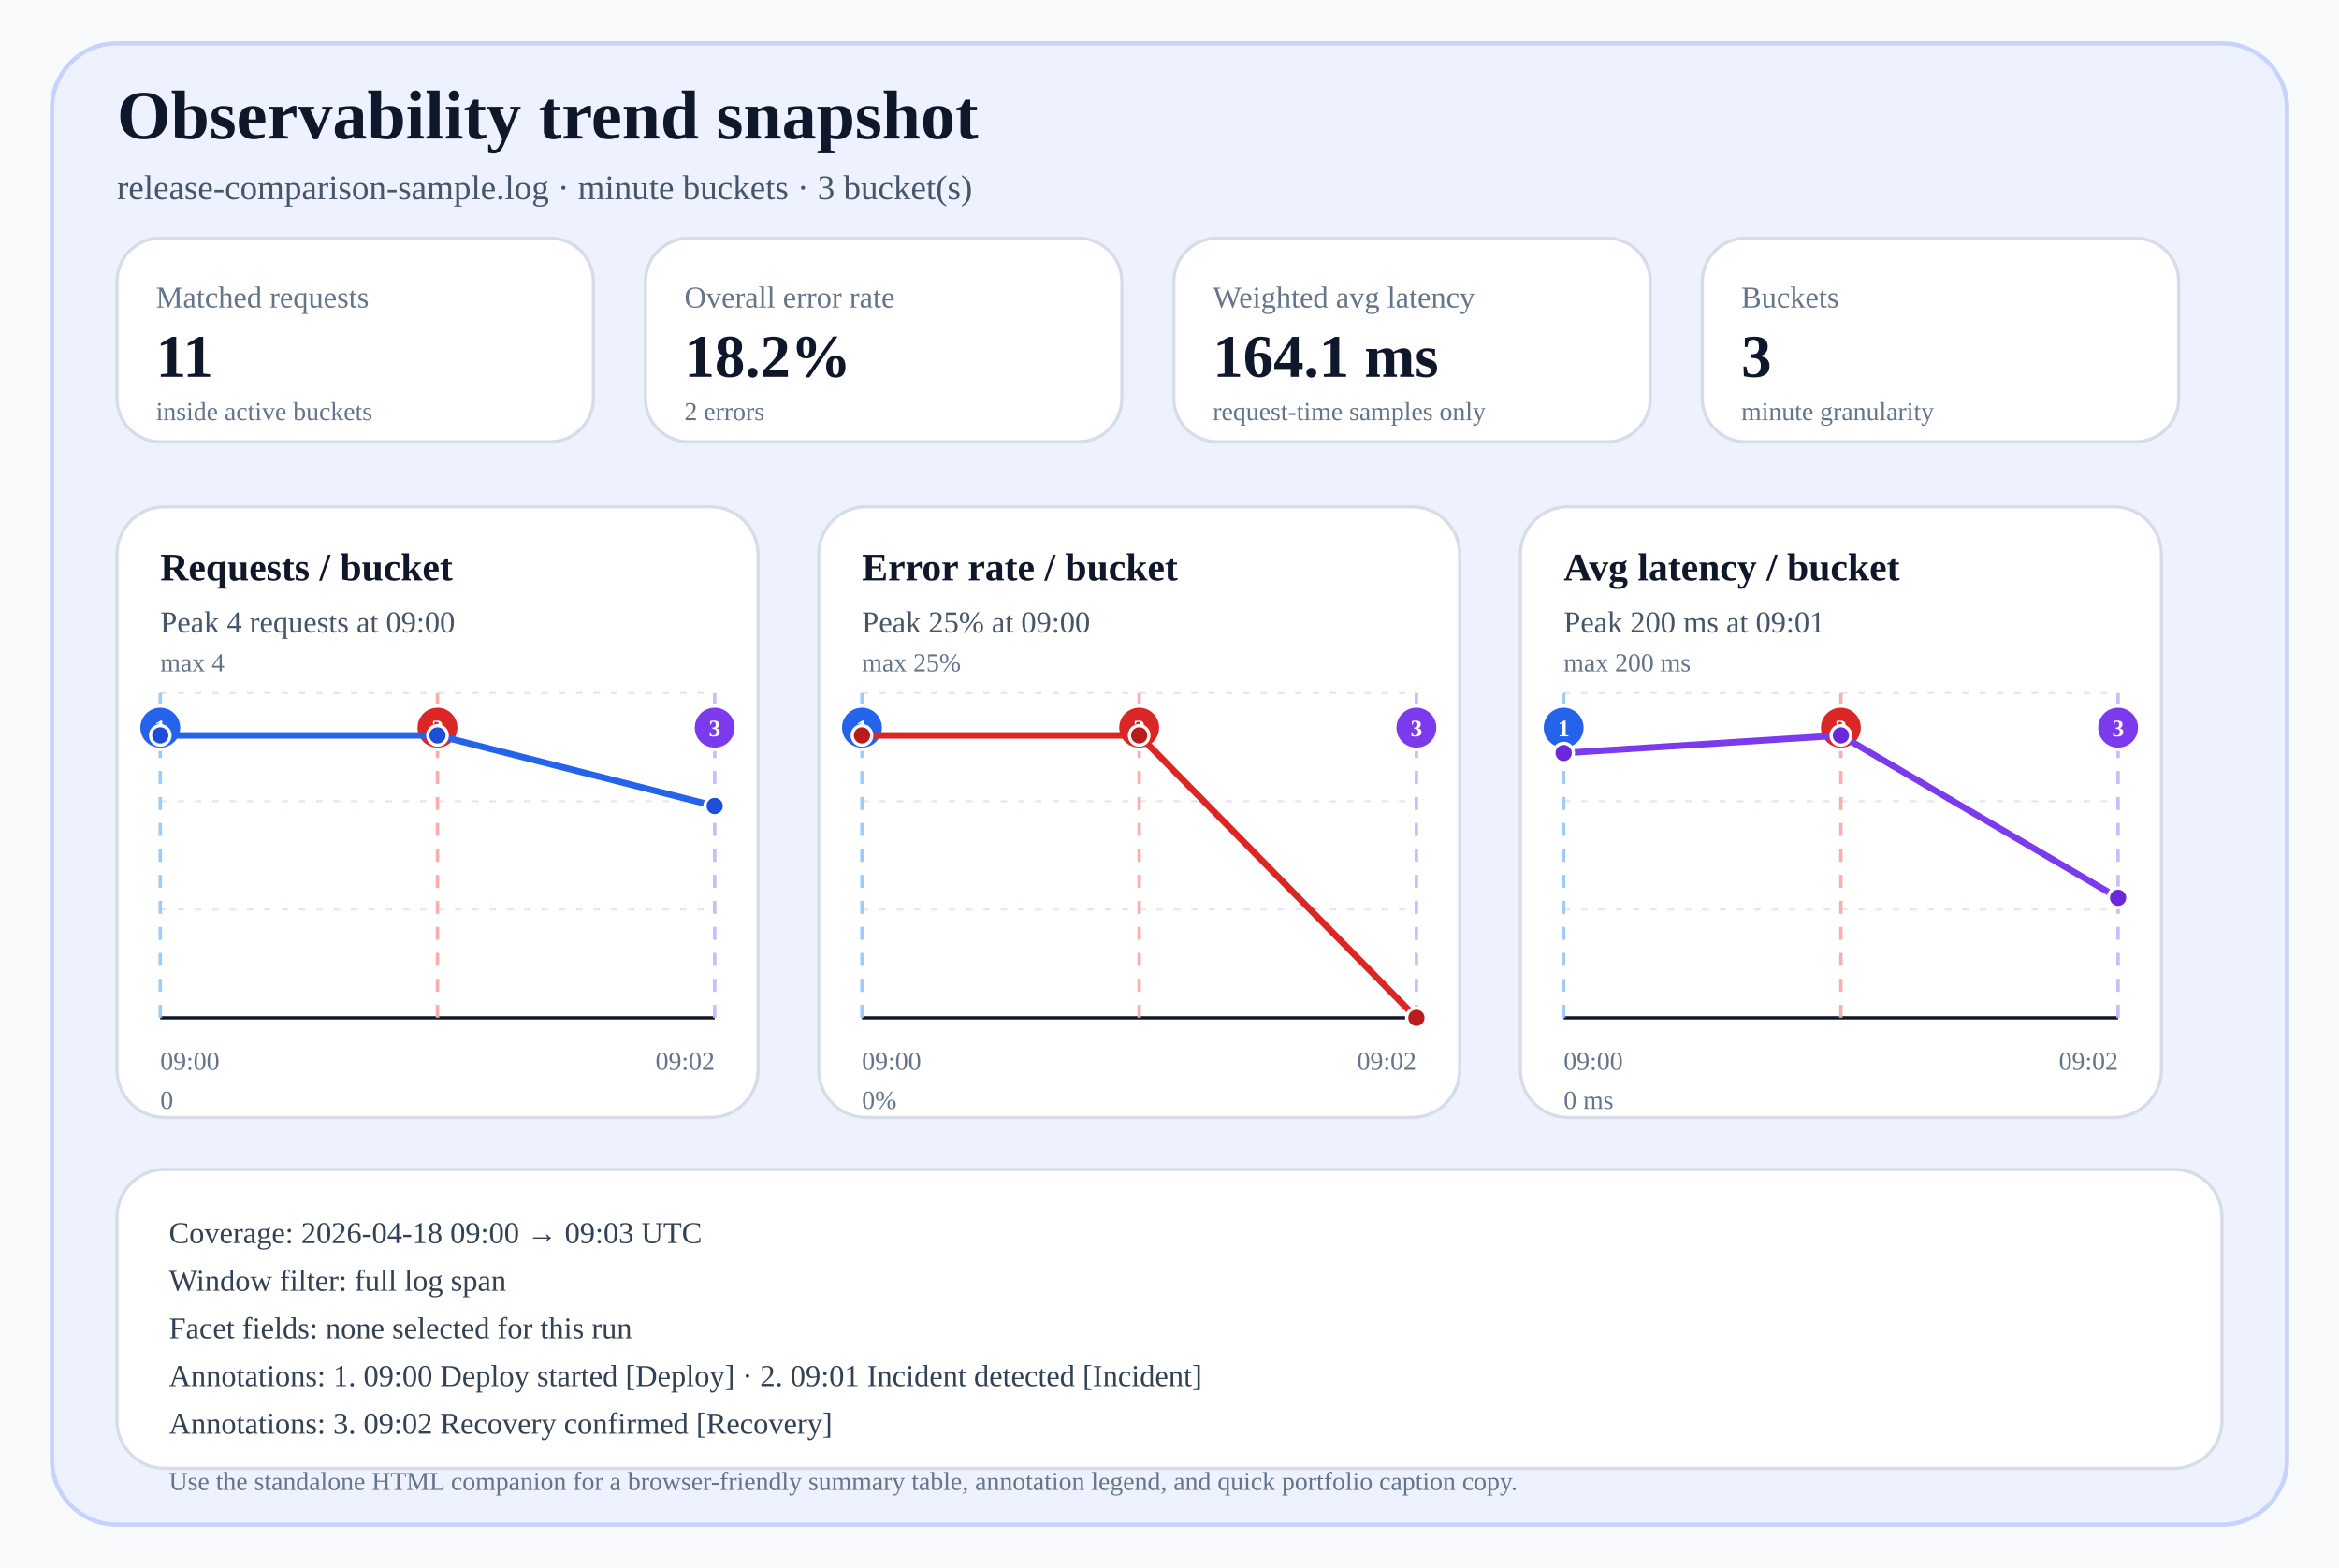
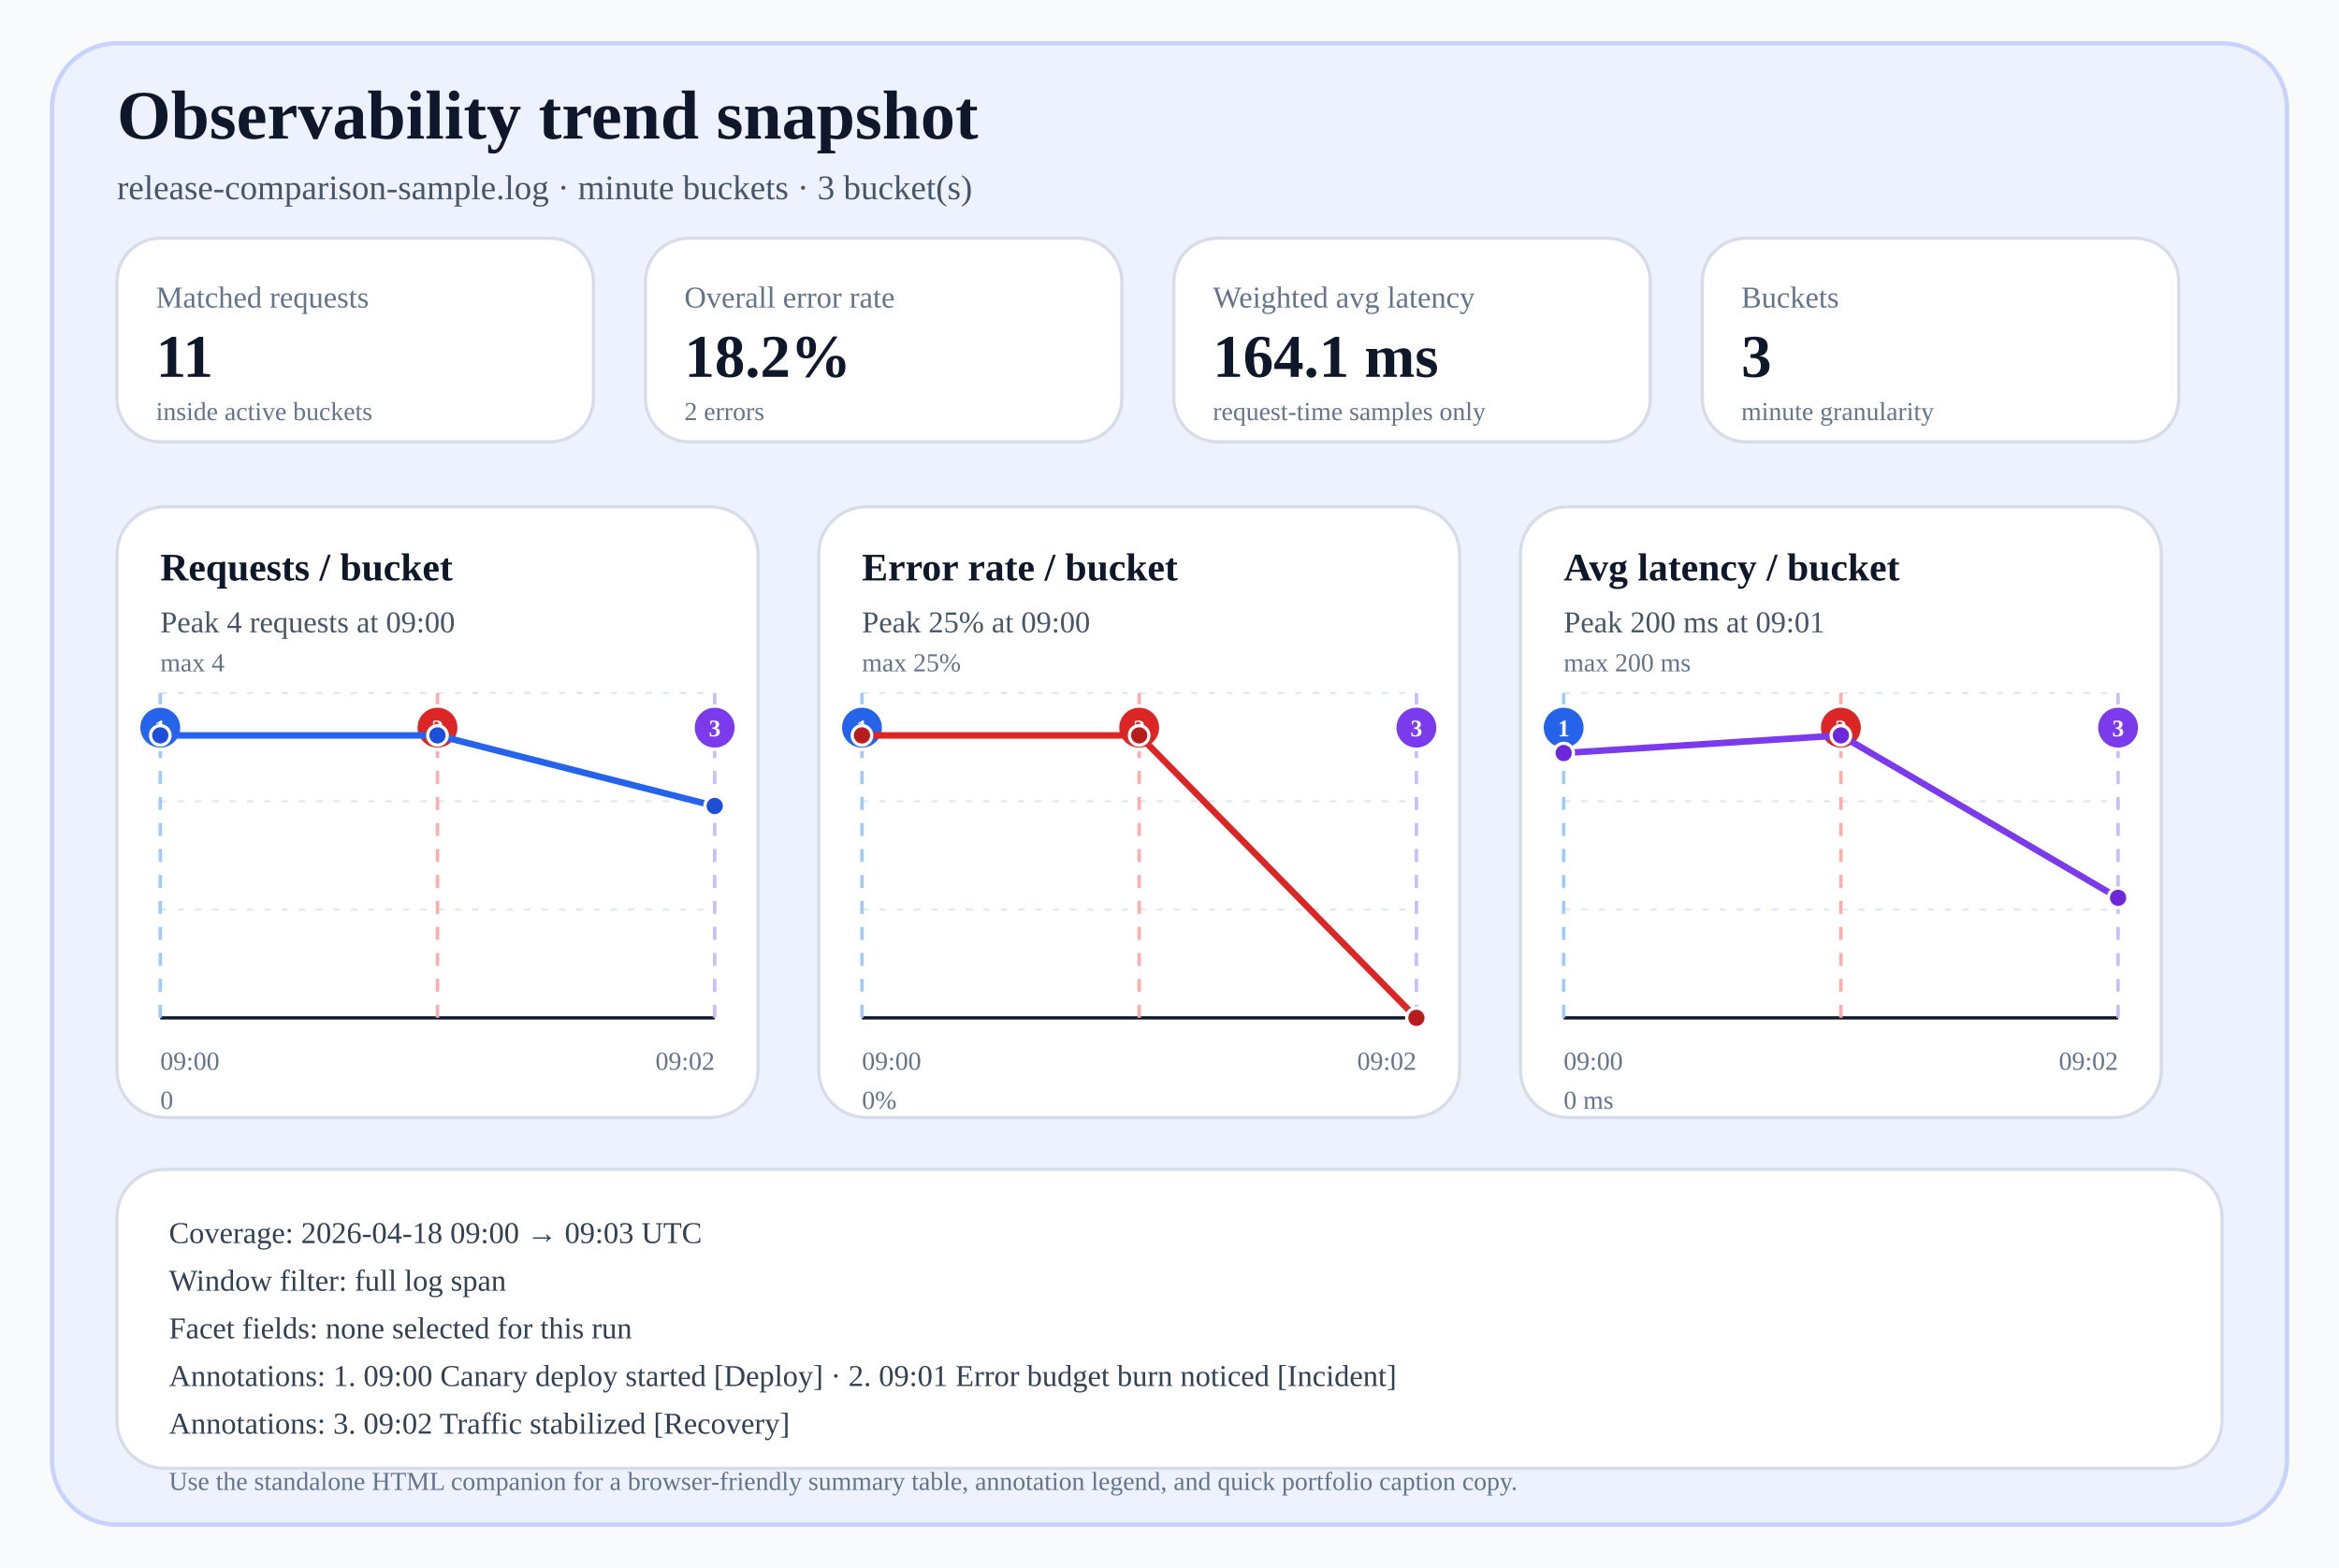
<svg xmlns="http://www.w3.org/2000/svg" width="1080" height="724" viewBox="0 0 1080 724" role="img" aria-labelledby="log-trend-card-title log-trend-card-desc">
  <rect width="100%" height="100%" fill="#f8fafc" />
  <rect x="24" y="20" width="1032" height="684" rx="30" fill="#eef2ff" stroke="#c7d2fe" stroke-width="2" />
  <text x="54" y="64" font-size="32" font-weight="700" fill="#0f172a">Observability trend snapshot</text>
  <text x="54" y="92" font-size="16" fill="#475569">release-comparison-sample.log · minute buckets · 3 bucket(s)</text>
  <rect x="54" y="110" width="220" height="94" rx="20" fill="#ffffff" stroke="#d7dde8" stroke-width="1.5" />
  <text x="72" y="142" font-size="14" fill="#64748b">Matched requests</text>
  <text x="72" y="174" font-size="28" font-weight="700" fill="#0f172a">11</text>
  <text x="72" y="194" font-size="12" fill="#64748b">inside active buckets</text>
  <rect x="298" y="110" width="220" height="94" rx="20" fill="#ffffff" stroke="#d7dde8" stroke-width="1.5" />
  <text x="316" y="142" font-size="14" fill="#64748b">Overall error rate</text>
  <text x="316" y="174" font-size="28" font-weight="700" fill="#0f172a">18.2%</text>
  <text x="316" y="194" font-size="12" fill="#64748b">2 errors</text>
  <rect x="542" y="110" width="220" height="94" rx="20" fill="#ffffff" stroke="#d7dde8" stroke-width="1.5" />
  <text x="560" y="142" font-size="14" fill="#64748b">Weighted avg latency</text>
  <text x="560" y="174" font-size="28" font-weight="700" fill="#0f172a">164.1 ms</text>
  <text x="560" y="194" font-size="12" fill="#64748b">request-time samples only</text>
  <rect x="786" y="110" width="220" height="94" rx="20" fill="#ffffff" stroke="#d7dde8" stroke-width="1.5" />
  <text x="804" y="142" font-size="14" fill="#64748b">Buckets</text>
  <text x="804" y="174" font-size="28" font-weight="700" fill="#0f172a">3</text>
  <text x="804" y="194" font-size="12" fill="#64748b">minute granularity</text>
  <rect x="54" y="234" width="296" height="282" rx="22" fill="#ffffff" stroke="#d7dde8" stroke-width="1.5" />
  <text x="74" y="268" font-size="18" font-weight="700" fill="#0f172a">Requests / bucket</text>
  <text x="74" y="292" font-size="14" fill="#475569">Peak 4 requests at 09:00</text>
  <line x1="74" y1="320.00" x2="330" y2="320.00" stroke="#e2e8f0" stroke-width="1" stroke-dasharray="3 5" />
  <line x1="74" y1="370.00" x2="330" y2="370.00" stroke="#e2e8f0" stroke-width="1" stroke-dasharray="3 5" />
  <line x1="74" y1="420.00" x2="330" y2="420.00" stroke="#e2e8f0" stroke-width="1" stroke-dasharray="3 5" />
  <line x1="74" y1="470.00" x2="330" y2="470.00" stroke="#e2e8f0" stroke-width="1" stroke-dasharray="3 5" />
  <line x1="74" y1="470" x2="330" y2="470" stroke="#0f172a" stroke-width="1.5" />
  <line x1="74.00" y1="320.00" x2="74.00" y2="470.00" stroke="#93c5fd" stroke-width="1.6" stroke-dasharray="6 6" opacity="0.9" />
  <circle cx="74.00" cy="336.00" r="10" fill="#2563eb" stroke="#ffffff" stroke-width="1.6" />
  <text x="74.00" y="340.00" font-size="11" font-weight="700" text-anchor="middle" fill="#ffffff">1</text>
  <line x1="202.00" y1="320.00" x2="202.00" y2="470.00" stroke="#fca5a5" stroke-width="1.6" stroke-dasharray="6 6" opacity="0.9" />
  <circle cx="202.00" cy="336.00" r="10" fill="#dc2626" stroke="#ffffff" stroke-width="1.6" />
  <text x="202.00" y="340.00" font-size="11" font-weight="700" text-anchor="middle" fill="#ffffff">2</text>
  <line x1="330.00" y1="320.00" x2="330.00" y2="470.00" stroke="#c4b5fd" stroke-width="1.6" stroke-dasharray="6 6" opacity="0.9" />
  <circle cx="330.00" cy="336.00" r="10" fill="#7c3aed" stroke="#ffffff" stroke-width="1.6" />
  <text x="330.00" y="340.00" font-size="11" font-weight="700" text-anchor="middle" fill="#ffffff">3</text>
  <polyline fill="none" stroke="#2563eb" stroke-width="3" stroke-linecap="round" stroke-linejoin="round" points="74.00,339.57 202.00,339.57 330.00,372.17" />
  <circle cx="74.00" cy="339.57" r="4.5" fill="#1d4ed8" stroke="#ffffff" stroke-width="1.5" />
  <circle cx="202.00" cy="339.57" r="4.5" fill="#1d4ed8" stroke="#ffffff" stroke-width="1.5" />
  <circle cx="330.00" cy="372.17" r="4.5" fill="#1d4ed8" stroke="#ffffff" stroke-width="1.5" />
  <text x="74" y="494" font-size="12" fill="#64748b">09:00</text>
  <text x="330" y="494" font-size="12" text-anchor="end" fill="#64748b">09:02</text>
  <text x="74" y="310" font-size="12" fill="#64748b">max 4</text>
  <text x="74" y="512" font-size="12" fill="#64748b">0</text>
  <rect x="378" y="234" width="296" height="282" rx="22" fill="#ffffff" stroke="#d7dde8" stroke-width="1.5" />
  <text x="398" y="268" font-size="18" font-weight="700" fill="#0f172a">Error rate / bucket</text>
  <text x="398" y="292" font-size="14" fill="#475569">Peak 25% at 09:00</text>
  <line x1="398" y1="320.00" x2="654" y2="320.00" stroke="#e2e8f0" stroke-width="1" stroke-dasharray="3 5" />
  <line x1="398" y1="370.00" x2="654" y2="370.00" stroke="#e2e8f0" stroke-width="1" stroke-dasharray="3 5" />
  <line x1="398" y1="420.00" x2="654" y2="420.00" stroke="#e2e8f0" stroke-width="1" stroke-dasharray="3 5" />
  <line x1="398" y1="470.00" x2="654" y2="470.00" stroke="#e2e8f0" stroke-width="1" stroke-dasharray="3 5" />
  <line x1="398" y1="470" x2="654" y2="470" stroke="#0f172a" stroke-width="1.5" />
  <line x1="398.00" y1="320.00" x2="398.00" y2="470.00" stroke="#93c5fd" stroke-width="1.6" stroke-dasharray="6 6" opacity="0.9" />
  <circle cx="398.00" cy="336.00" r="10" fill="#2563eb" stroke="#ffffff" stroke-width="1.6" />
  <text x="398.00" y="340.00" font-size="11" font-weight="700" text-anchor="middle" fill="#ffffff">1</text>
  <line x1="526.00" y1="320.00" x2="526.00" y2="470.00" stroke="#fca5a5" stroke-width="1.6" stroke-dasharray="6 6" opacity="0.9" />
  <circle cx="526.00" cy="336.00" r="10" fill="#dc2626" stroke="#ffffff" stroke-width="1.6" />
  <text x="526.00" y="340.00" font-size="11" font-weight="700" text-anchor="middle" fill="#ffffff">2</text>
  <line x1="654.00" y1="320.00" x2="654.00" y2="470.00" stroke="#c4b5fd" stroke-width="1.6" stroke-dasharray="6 6" opacity="0.9" />
  <circle cx="654.00" cy="336.00" r="10" fill="#7c3aed" stroke="#ffffff" stroke-width="1.6" />
  <text x="654.00" y="340.00" font-size="11" font-weight="700" text-anchor="middle" fill="#ffffff">3</text>
  <polyline fill="none" stroke="#dc2626" stroke-width="3" stroke-linecap="round" stroke-linejoin="round" points="398.00,339.57 526.00,339.57 654.00,470.00" />
  <circle cx="398.00" cy="339.57" r="4.5" fill="#b91c1c" stroke="#ffffff" stroke-width="1.5" />
  <circle cx="526.00" cy="339.57" r="4.5" fill="#b91c1c" stroke="#ffffff" stroke-width="1.5" />
  <circle cx="654.00" cy="470.00" r="4.5" fill="#b91c1c" stroke="#ffffff" stroke-width="1.5" />
  <text x="398" y="494" font-size="12" fill="#64748b">09:00</text>
  <text x="654" y="494" font-size="12" text-anchor="end" fill="#64748b">09:02</text>
  <text x="398" y="310" font-size="12" fill="#64748b">max 25%</text>
  <text x="398" y="512" font-size="12" fill="#64748b">0%</text>
  <rect x="702" y="234" width="296" height="282" rx="22" fill="#ffffff" stroke="#d7dde8" stroke-width="1.5" />
  <text x="722" y="268" font-size="18" font-weight="700" fill="#0f172a">Avg latency / bucket</text>
  <text x="722" y="292" font-size="14" fill="#475569">Peak 200 ms at 09:01</text>
  <line x1="722" y1="320.00" x2="978" y2="320.00" stroke="#e2e8f0" stroke-width="1" stroke-dasharray="3 5" />
  <line x1="722" y1="370.00" x2="978" y2="370.00" stroke="#e2e8f0" stroke-width="1" stroke-dasharray="3 5" />
  <line x1="722" y1="420.00" x2="978" y2="420.00" stroke="#e2e8f0" stroke-width="1" stroke-dasharray="3 5" />
  <line x1="722" y1="470.00" x2="978" y2="470.00" stroke="#e2e8f0" stroke-width="1" stroke-dasharray="3 5" />
  <line x1="722" y1="470" x2="978" y2="470" stroke="#0f172a" stroke-width="1.5" />
  <line x1="722.00" y1="320.00" x2="722.00" y2="470.00" stroke="#93c5fd" stroke-width="1.6" stroke-dasharray="6 6" opacity="0.9" />
  <circle cx="722.00" cy="336.00" r="10" fill="#2563eb" stroke="#ffffff" stroke-width="1.6" />
  <text x="722.00" y="340.00" font-size="11" font-weight="700" text-anchor="middle" fill="#ffffff">1</text>
  <line x1="850.00" y1="320.00" x2="850.00" y2="470.00" stroke="#fca5a5" stroke-width="1.6" stroke-dasharray="6 6" opacity="0.9" />
  <circle cx="850.00" cy="336.00" r="10" fill="#dc2626" stroke="#ffffff" stroke-width="1.6" />
  <text x="850.00" y="340.00" font-size="11" font-weight="700" text-anchor="middle" fill="#ffffff">2</text>
  <line x1="978.00" y1="320.00" x2="978.00" y2="470.00" stroke="#c4b5fd" stroke-width="1.6" stroke-dasharray="6 6" opacity="0.9" />
  <circle cx="978.00" cy="336.00" r="10" fill="#7c3aed" stroke="#ffffff" stroke-width="1.6" />
  <text x="978.00" y="340.00" font-size="11" font-weight="700" text-anchor="middle" fill="#ffffff">3</text>
  <polyline fill="none" stroke="#7c3aed" stroke-width="3" stroke-linecap="round" stroke-linejoin="round" points="722.00,347.72 850.00,339.57 978.00,414.57" />
  <circle cx="722.00" cy="347.72" r="4.5" fill="#6d28d9" stroke="#ffffff" stroke-width="1.5" />
  <circle cx="850.00" cy="339.57" r="4.5" fill="#6d28d9" stroke="#ffffff" stroke-width="1.5" />
  <circle cx="978.00" cy="414.57" r="4.5" fill="#6d28d9" stroke="#ffffff" stroke-width="1.5" />
  <text x="722" y="494" font-size="12" fill="#64748b">09:00</text>
  <text x="978" y="494" font-size="12" text-anchor="end" fill="#64748b">09:02</text>
  <text x="722" y="310" font-size="12" fill="#64748b">max 200 ms</text>
  <text x="722" y="512" font-size="12" fill="#64748b">0 ms</text>
  <rect x="54" y="540" width="972" height="138" rx="22" fill="#ffffff" stroke="#d7dde8" stroke-width="1.5" />
  <text x="78" y="574" font-size="14" fill="#334155">Coverage: 2026-04-18 09:00 → 09:03 UTC</text>
  <text x="78" y="596" font-size="14" fill="#334155">Window filter: full log span</text>
  <text x="78" y="618" font-size="14" fill="#334155">Facet fields: none selected for this run</text>
-   <text x="78" y="640" font-size="14" fill="#334155">Annotations: 1. 09:00 Deploy started [Deploy] · 2. 09:01 Incident detected [Incident]</text>
-   <text x="78" y="662" font-size="14" fill="#334155">Annotations: 3. 09:02 Recovery confirmed [Recovery]</text>
+   <text x="78" y="640" font-size="14" fill="#334155">Annotations: 1. 09:00 Canary deploy started [Deploy] · 2. 09:01 Error budget burn noticed [Incident]</text>
+   <text x="78" y="662" font-size="14" fill="#334155">Annotations: 3. 09:02 Traffic stabilized [Recovery]</text>
  <text x="78" y="688" font-size="12" fill="#64748b">Use the standalone HTML companion for a browser-friendly summary table, annotation legend, and quick portfolio caption copy.</text>
</svg>
